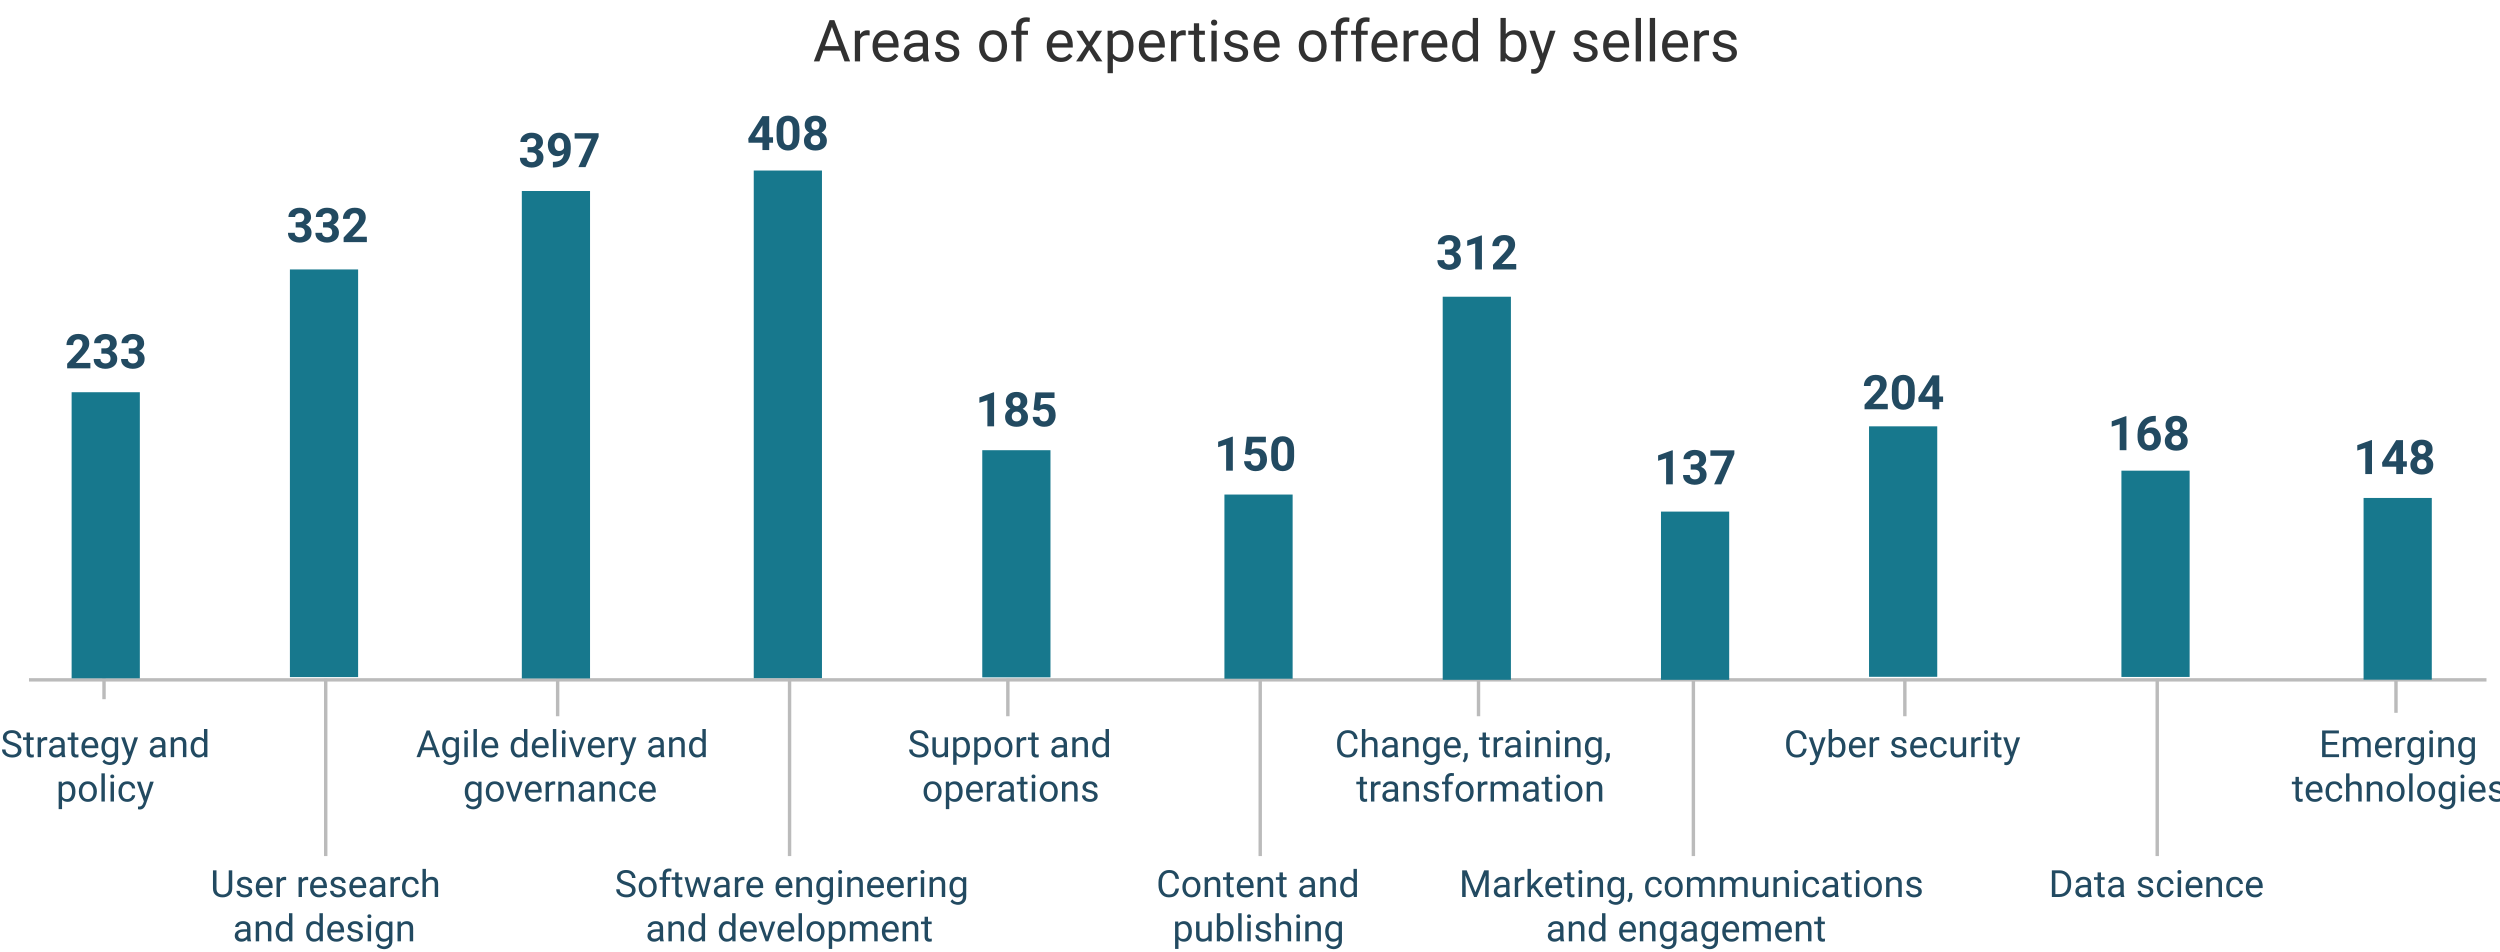
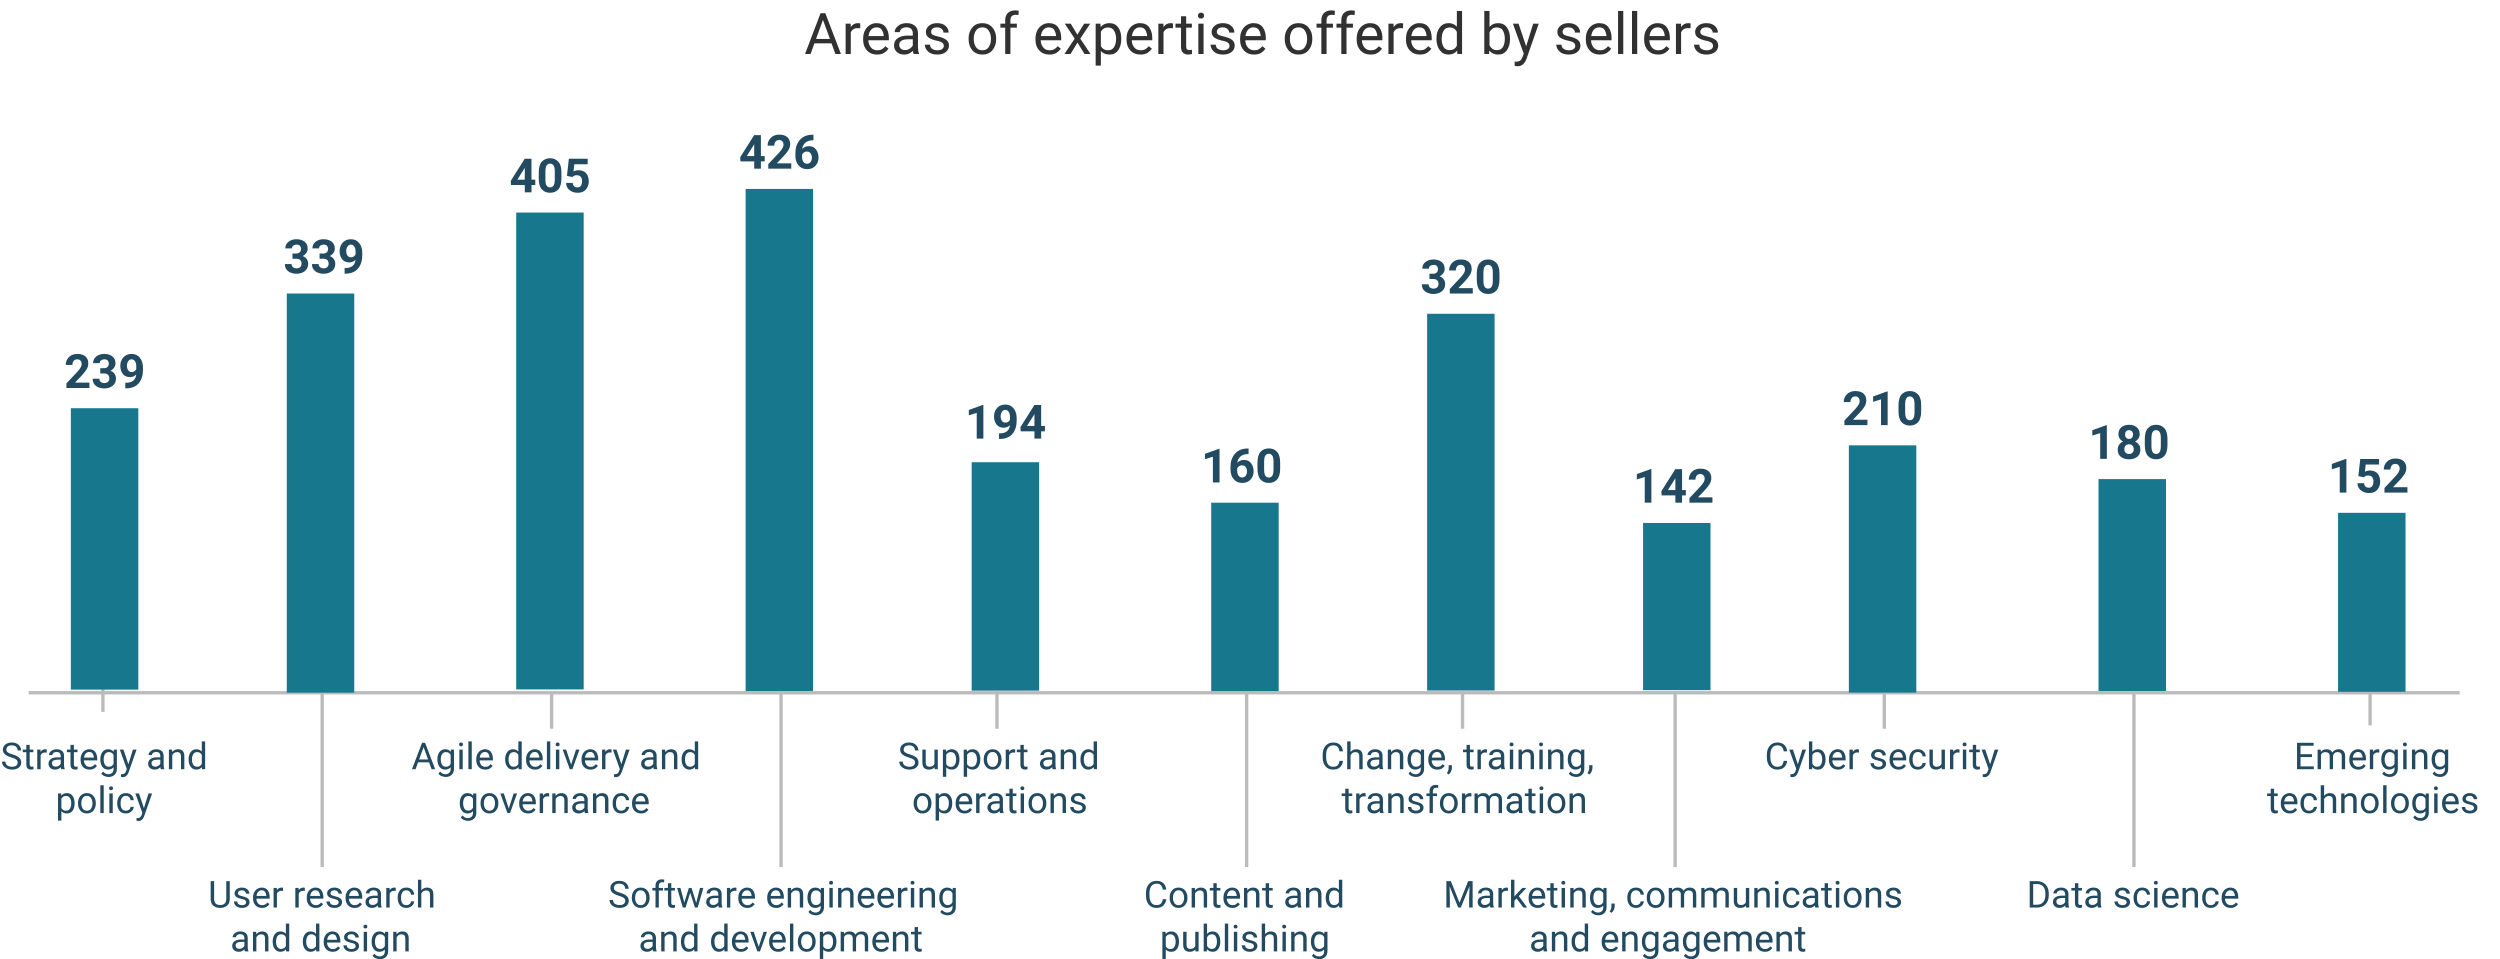
- <svg xmlns="http://www.w3.org/2000/svg" font-family="-apple-system, BlinkMacSystemFont, &quot;Segoe UI&quot;, Roboto, Helvetica, Arial, sans-serif, &quot;Apple Color Emoji&quot;, &quot;Segoe UI Emoji&quot;, &quot;Segoe UI Symbol&quot;" width="733px" height="279px" viewBox="0 0 733 279" version="1.1">
+ <svg xmlns="http://www.w3.org/2000/svg" font-family="-apple-system, BlinkMacSystemFont, &quot;Segoe UI&quot;, Roboto, Helvetica, Arial, sans-serif, &quot;Apple Color Emoji&quot;, &quot;Segoe UI Emoji&quot;, &quot;Segoe UI Symbol&quot;" width="741px" height="284px" viewBox="0 0 741 284" version="1.1" style="background: #FFFFFF;">
  <defs />
-   <g id="Mocks" stroke="none" stroke-width="1" fill="none" fill-rule="evenodd">
-     <g id="Nov-monthly-report-greater-than-768px" transform="translate(-319, -2262)">
-       <g id="&gt;768-number-of-sellers-per-area-of-expertise" transform="translate(319, 2256)">
-         <g>
-           <text id="Strategy-and-policy" font-size="11" font-weight="normal" fill="#224A61">
-             <tspan x="0.159" y="228">Strategy and </tspan>
-             <tspan x="16.447" y="241">policy</tspan>
-           </text>
-           <text id="User-research-and-de" font-size="11" font-weight="normal" fill="#224A61">
-             <tspan x="61.691" y="269">User research </tspan>
-             <tspan x="68.249" y="282">and design</tspan>
-           </text>
-           <text id="Agile-delivery-and-g" font-size="11" font-weight="normal" fill="#224A61">
-             <tspan x="121.957" y="228">Agile delivery and </tspan>
-             <tspan x="135.758" y="241">governance</tspan>
-           </text>
-           <text id="Software-engineering" font-size="11" font-weight="normal" fill="#224A61">
-             <tspan x="180.233" y="269">Software engineering </tspan>
-             <tspan x="189.251" y="282">and development</tspan>
-           </text>
-           <text id="Support-and-operatio" font-size="11" font-weight="normal" fill="#224A61">
-             <tspan x="266.122" y="228">Support and </tspan>
-             <tspan x="270.298" y="241">operations</tspan>
-           </text>
-           <text id="Content-and-publishi" font-size="11" font-weight="normal" fill="#224A61">
-             <tspan x="339.023" y="269">Content and </tspan>
-             <tspan x="343.781" y="282">publishing</tspan>
-           </text>
-           <text id="Change,-training,-tr" font-size="11" font-weight="normal" fill="#224A61">
-             <tspan x="391.399" y="228">Change, training, </tspan>
-             <tspan x="397.621" y="241">transformation</tspan>
-           </text>
-           <text id="Marketing,-communica" font-size="11" font-weight="normal" fill="#224A61">
-             <tspan x="427.8" y="269">Marketing, communications </tspan>
-             <tspan x="453.24" y="282">and engagement</tspan>
-           </text>
-           <text id="Cyber-security" font-size="11" font-weight="normal" fill="#224A61">
-             <tspan x="523.06" y="228">Cyber security</tspan>
-           </text>
-           <text id="Data-science" font-size="11" font-weight="normal" fill="#224A61">
-             <tspan x="600.699" y="269">Data science</tspan>
-           </text>
-           <text id="Emerging-technologie" font-size="11" font-weight="normal" fill="#224A61">
-             <tspan x="679.938" y="228">Emerging </tspan>
-             <tspan x="671.93" y="241">technologies</tspan>
-           </text>
-           <path d="M30.5,204.5 L30.5,210.5" id="Line" stroke="#BBBBBB" stroke-linecap="square" />
-           <path d="M163.5,205.5 L163.5,215.5" id="Line-Copy-2" stroke="#BBBBBB" stroke-linecap="square" />
-           <path d="M295.5,205.5 L295.5,215.5" id="Line-Copy-4" stroke="#BBBBBB" stroke-linecap="square" />
-           <path d="M433.5,205.5 L433.5,215.5" id="Line-Copy-6" stroke="#BBBBBB" stroke-linecap="square" />
-           <path d="M558.5,205.5 L558.5,215.5" id="Line-Copy-8" stroke="#BBBBBB" stroke-linecap="square" />
-           <path d="M702.5,204.5 L702.5,214.5" id="Line-Copy-10" stroke="#BBBBBB" stroke-linecap="square" />
-           <path d="M496.5,205.5 L496.5,256.5" id="Line-Copy-7" stroke="#BBBBBB" stroke-linecap="square" />
-           <path d="M369.5,205.5 L369.5,256.5" id="Line-Copy-11" stroke="#BBBBBB" stroke-linecap="square" />
-           <path d="M231.5,205.5 L231.5,256.5" id="Line-Copy-12" stroke="#BBBBBB" stroke-linecap="square" />
-           <path d="M95.5,205.5 L95.5,256.5" id="Line-Copy-13" stroke="#BBBBBB" stroke-linecap="square" />
-           <path d="M632.5,205.5 L632.5,256.5" id="Line-Copy-9" stroke="#BBBBBB" stroke-linecap="square" />
-           <path d="M728.538,205.333 L9,205.333" id="Line" stroke="#BBBBBB" stroke-linecap="square" />
-           <g id="Group" transform="translate(4.439075, 94)">
-             <g id="Clipped" transform="translate(0, 0.842413)">
-               <g id="Group">
-                 <g transform="translate(0, -0)">
-                   <g transform="translate(0, 35.05448)">
-                     <g transform="translate(0, 0)">
-                       <g transform="translate(135.2731, 0.83463)" />
-                       <g transform="translate(0, 68.71791)" />
-                     </g>
+   <g id="Symbols" stroke="none" stroke-width="1" fill="none" fill-rule="evenodd">
+     <g id="&gt;768-number-of-sellers-per-area-of-expertise">
+       <g>
+         <text id="Strategy-and-policy" font-size="11" font-weight="normal" fill="#224A61">
+           <tspan x="0.159" y="228">Strategy and </tspan>
+           <tspan x="16.447" y="241">policy</tspan>
+         </text>
+         <text id="User-research-and-de" font-size="11" font-weight="normal" fill="#224A61">
+           <tspan x="61.691" y="269">User research </tspan>
+           <tspan x="68.249" y="282">and design</tspan>
+         </text>
+         <text id="Agile-delivery-and-g" font-size="11" font-weight="normal" fill="#224A61">
+           <tspan x="121.957" y="228">Agile delivery and </tspan>
+           <tspan x="135.758" y="241">governance</tspan>
+         </text>
+         <text id="Software-engineering" font-size="11" font-weight="normal" fill="#224A61">
+           <tspan x="180.233" y="269">Software engineering </tspan>
+           <tspan x="189.251" y="282">and development</tspan>
+         </text>
+         <text id="Support-and-operatio" font-size="11" font-weight="normal" fill="#224A61">
+           <tspan x="266.122" y="228">Support and </tspan>
+           <tspan x="270.298" y="241">operations</tspan>
+         </text>
+         <text id="Content-and-publishi" font-size="11" font-weight="normal" fill="#224A61">
+           <tspan x="339.023" y="269">Content and </tspan>
+           <tspan x="343.781" y="282">publishing</tspan>
+         </text>
+         <text id="Change,-training,-tr" font-size="11" font-weight="normal" fill="#224A61">
+           <tspan x="391.399" y="228">Change, training, </tspan>
+           <tspan x="397.621" y="241">transformation</tspan>
+         </text>
+         <text id="Marketing,-communica" font-size="11" font-weight="normal" fill="#224A61">
+           <tspan x="427.8" y="269">Marketing, communications </tspan>
+           <tspan x="453.24" y="282">and engagement</tspan>
+         </text>
+         <text id="Cyber-security" font-size="11" font-weight="normal" fill="#224A61">
+           <tspan x="523.06" y="228">Cyber security</tspan>
+         </text>
+         <text id="Data-science" font-size="11" font-weight="normal" fill="#224A61">
+           <tspan x="600.699" y="269">Data science</tspan>
+         </text>
+         <text id="Emerging-technologie" font-size="11" font-weight="normal" fill="#224A61">
+           <tspan x="679.938" y="228">Emerging </tspan>
+           <tspan x="671.93" y="241">technologies</tspan>
+         </text>
+         <path d="M30.5,204.5 L30.5,210.5" id="Line" stroke="#BBBBBB" stroke-linecap="square" />
+         <path d="M163.5,205.5 L163.5,215.5" id="Line-Copy-2" stroke="#BBBBBB" stroke-linecap="square" />
+         <path d="M295.5,205.5 L295.5,215.5" id="Line-Copy-4" stroke="#BBBBBB" stroke-linecap="square" />
+         <path d="M433.5,205.5 L433.5,215.5" id="Line-Copy-6" stroke="#BBBBBB" stroke-linecap="square" />
+         <path d="M558.5,205.5 L558.5,215.5" id="Line-Copy-8" stroke="#BBBBBB" stroke-linecap="square" />
+         <path d="M702.5,204.5 L702.5,214.5" id="Line-Copy-10" stroke="#BBBBBB" stroke-linecap="square" />
+         <path d="M496.5,205.5 L496.5,256.5" id="Line-Copy-7" stroke="#BBBBBB" stroke-linecap="square" />
+         <path d="M369.5,205.5 L369.5,256.5" id="Line-Copy-11" stroke="#BBBBBB" stroke-linecap="square" />
+         <path d="M231.5,205.5 L231.5,256.5" id="Line-Copy-12" stroke="#BBBBBB" stroke-linecap="square" />
+         <path d="M95.5,205.5 L95.5,256.5" id="Line-Copy-13" stroke="#BBBBBB" stroke-linecap="square" />
+         <path d="M632.5,205.5 L632.5,256.5" id="Line-Copy-9" stroke="#BBBBBB" stroke-linecap="square" />
+         <path d="M728.538,205.333 L9,205.333" id="Line" stroke="#BBBBBB" stroke-linecap="square" />
+         <g id="Group" transform="translate(4.439075, 94)">
+           <g id="Clipped" transform="translate(0, 0.842413)">
+             <g id="Group">
+               <g transform="translate(0, -0)">
+                 <g transform="translate(0, 35.05448)">
+                   <g transform="translate(0, 0)">
+                     <g transform="translate(135.2731, 0.83463)" />
+                     <g transform="translate(0, 68.71791)" />
                  </g>
+                 </g>
+                 <g>
                  <g>
-                     <g>
-                       <g transform="translate(201.4706, 0)" />
-                       <g transform="translate(67.63655, 15.57977)" />
-                       <g transform="translate(135.2731, 3.338522)" />
-                       <g transform="translate(0, 51.63425)" />
-                     </g>
+                     <g transform="translate(201.4706, 0)" />
+                     <g transform="translate(67.63655, 15.57977)" />
+                     <g transform="translate(135.2731, 3.338522)" />
+                     <g transform="translate(0, 51.63425)" />
                  </g>
                </g>
              </g>
            </g>
          </g>
-           <polygon id="Combined-Shape-Copy-3" fill="#17788D" fill-rule="nonzero" transform="translate(31, 162.94) rotate(-360) translate(-31, -162.94) " points="21 204.88 21 121 41 121 41 204.88" />
-           <polygon id="Combined-Shape-Copy-4" fill="#17788D" fill-rule="nonzero" transform="translate(163, 133.46) rotate(-360) translate(-163, -133.46) " points="153 204.92 153 62 173 62 173 204.92" />
-           <polygon id="Combined-Shape-Copy-5" fill="#17788D" fill-rule="nonzero" transform="translate(231, 130.415) rotate(-360) translate(-231, -130.415) " points="221 204.83 221 56 241 56 241 204.83" />
-           <polygon id="Combined-Shape-Copy-6" fill="#17788D" fill-rule="nonzero" transform="translate(95, 144.76) rotate(-360) translate(-95, -144.76) " points="85 204.52 85 85 105 85 105 204.52" />
-           <polygon id="Combined-Shape-Copy-7" fill="#17788D" fill-rule="nonzero" transform="translate(369, 178) rotate(-360) translate(-369, -178) " points="359 205 359 151 379 151 379 205" />
-           <polygon id="Combined-Shape-Copy-8" fill="#17788D" fill-rule="nonzero" transform="translate(433, 149.16) rotate(-360) translate(-433, -149.16) " points="423 205.32 423 93 443 93 443 205.32" />
-           <polygon id="Combined-Shape-Copy-9" fill="#17788D" fill-rule="nonzero" transform="translate(558, 167.72) rotate(-360) translate(-558, -167.72) " points="548 204.44 548 131 568 131 568 204.44" />
-           <polygon id="Combined-Shape-Copy-10" fill="#17788D" fill-rule="nonzero" transform="translate(298, 171.3) rotate(-360) translate(-298, -171.3) " points="288 204.6 288 138 308 138 308 204.6" />
-           <polygon id="Combined-Shape-Copy-11" fill="#17788D" fill-rule="nonzero" transform="translate(632, 174.24) rotate(-360) translate(-632, -174.24) " points="622 204.48 622 144 642 144 642 204.48" />
-           <polygon id="Combined-Shape-Copy-12" fill="#17788D" fill-rule="nonzero" transform="translate(703, 178.64) rotate(-360) translate(-703, -178.64) " points="693 205.28 693 152 713 152 713 205.28" />
-           <polygon id="Combined-Shape-Copy-13" fill="#17788D" fill-rule="nonzero" transform="translate(497, 180.66) rotate(-360) translate(-497, -180.66) " points="487 205.32 487 156 507 156 507 205.32" />
-           <text id="233" font-size="14" font-weight="bold" fill="#224A61">
-             <tspan x="19" y="114">233</tspan>
-           </text>
-           <text id="332" font-size="14" font-weight="bold" fill="#224A61">
-             <tspan x="84" y="77">332</tspan>
-           </text>
-           <text id="397" font-size="14" font-weight="bold" fill="#224A61">
-             <tspan x="152" y="55">397</tspan>
-           </text>
-           <text id="408" font-size="14" font-weight="bold" fill="#224A61">
-             <tspan x="219" y="50">408</tspan>
-           </text>
-           <text id="185" font-size="14" font-weight="bold" fill="#224A61">
-             <tspan x="286" y="131">185</tspan>
-           </text>
-           <text id="150" font-size="14" font-weight="bold" fill="#224A61">
-             <tspan x="356" y="144">150</tspan>
-           </text>
-           <text id="312" font-size="14" font-weight="bold" fill="#224A61">
-             <tspan x="421" y="85">312</tspan>
-           </text>
-           <text id="137" font-size="14" font-weight="bold" fill="#224A61">
-             <tspan x="485" y="148">137</tspan>
-           </text>
-           <text id="204" font-size="14" font-weight="bold" fill="#224A61">
-             <tspan x="546" y="126">204</tspan>
-           </text>
-           <text id="168" font-size="14" font-weight="bold" fill="#224A61">
-             <tspan x="618" y="138">168</tspan>
-           </text>
-           <text id="148" font-size="14" font-weight="bold" fill="#224A61">
-             <tspan x="690" y="145">148</tspan>
-           </text>
-           <text id="Areas-of-expertise-o" font-size="17" font-weight="normal" line-spacing="26" fill="#313131">
-             <tspan x="238.377" y="24">Areas of expertise offered by sellers</tspan>
-           </text>
        </g>
+         <polygon id="Combined-Shape-Copy-3" fill="#17788D" fill-rule="nonzero" transform="translate(31, 162.705) rotate(-360) translate(-31, -162.705) " points="21 204.41 21 121 41 121 41 204.41" />
+         <polygon id="Combined-Shape-Copy-4" fill="#17788D" fill-rule="nonzero" transform="translate(163, 133.675) rotate(-360) translate(-163, -133.675) " points="153 204.35 153 63 173 63 173 204.35" />
+         <polygon id="Combined-Shape-Copy-5" fill="#17788D" fill-rule="nonzero" transform="translate(231, 130.415) rotate(-360) translate(-231, -130.415) " points="221 204.83 221 56 241 56 241 204.83" />
+         <polygon id="Combined-Shape-Copy-6" fill="#17788D" fill-rule="nonzero" transform="translate(95, 146.155) rotate(-360) translate(-95, -146.155) " points="85 205.31 85 87 105 87 105 205.31" />
+         <polygon id="Combined-Shape-Copy-7" fill="#17788D" fill-rule="nonzero" transform="translate(369, 176.92) rotate(-360) translate(-369, -176.92) " points="359 204.84 359 149 379 149 379 204.84" />
+         <polygon id="Combined-Shape-Copy-8" fill="#17788D" fill-rule="nonzero" transform="translate(433, 148.84) rotate(-360) translate(-433, -148.84) " points="423 204.68 423 93 443 93 443 204.68" />
+         <polygon id="Combined-Shape-Copy-9" fill="#17788D" fill-rule="nonzero" transform="translate(558, 168.645) rotate(-360) translate(-558, -168.645) " points="548 205.29 548 132 568 132 568 205.29" />
+         <polygon id="Combined-Shape-Copy-10" fill="#17788D" fill-rule="nonzero" transform="translate(298, 170.855) rotate(-360) translate(-298, -170.855) " points="288 204.71 288 137 308 137 308 204.71" />
+         <polygon id="Combined-Shape-Copy-11" fill="#17788D" fill-rule="nonzero" transform="translate(632, 173.41) rotate(-360) translate(-632, -173.41) " points="622 204.82 622 142 642 142 642 204.82" />
+         <polygon id="Combined-Shape-Copy-12" fill="#17788D" fill-rule="nonzero" transform="translate(703, 178.525) rotate(-360) translate(-703, -178.525) " points="693 205.05 693 152 713 152 713 205.05" />
+         <polygon id="Combined-Shape-Copy-13" fill="#17788D" fill-rule="nonzero" transform="translate(497, 179.78) rotate(-360) translate(-497, -179.78) " points="487 204.56 487 155 507 155 507 204.56" />
+         <text id="239" font-size="14" font-weight="bold" fill="#224A61">
+           <tspan x="19" y="115">239</tspan>
+         </text>
+         <text id="339" font-size="14" font-weight="bold" fill="#224A61">
+           <tspan x="84" y="81">339</tspan>
+         </text>
+         <text id="405" font-size="14" font-weight="bold" fill="#224A61">
+           <tspan x="151" y="57">405</tspan>
+         </text>
+         <text id="426" font-size="14" font-weight="bold" fill="#224A61">
+           <tspan x="219" y="50">426</tspan>
+         </text>
+         <text id="194" font-size="14" font-weight="bold" fill="#224A61">
+           <tspan x="286" y="130">194</tspan>
+         </text>
+         <text id="160" font-size="14" font-weight="bold" fill="#224A61">
+           <tspan x="356" y="143">160</tspan>
+         </text>
+         <text id="320" font-size="14" font-weight="bold" fill="#224A61">
+           <tspan x="421" y="87">320</tspan>
+         </text>
+         <text id="142" font-size="14" font-weight="bold" fill="#224A61">
+           <tspan x="484" y="149">142</tspan>
+         </text>
+         <text id="210" font-size="14" font-weight="bold" fill="#224A61">
+           <tspan x="546" y="126">210</tspan>
+         </text>
+         <text id="180" font-size="14" font-weight="bold" fill="#224A61">
+           <tspan x="619" y="136">180</tspan>
+         </text>
+         <text id="152" font-size="14" font-weight="bold" fill="#224A61">
+           <tspan x="690" y="146">152</tspan>
+         </text>
+         <text id="Areas-of-expertise-o" font-size="17" font-weight="normal" line-spacing="26" fill="#313131">
+           <tspan x="238.377" y="16">Areas of expertise offered by sellers</tspan>
+         </text>
      </g>
    </g>
  </g>
</svg>
